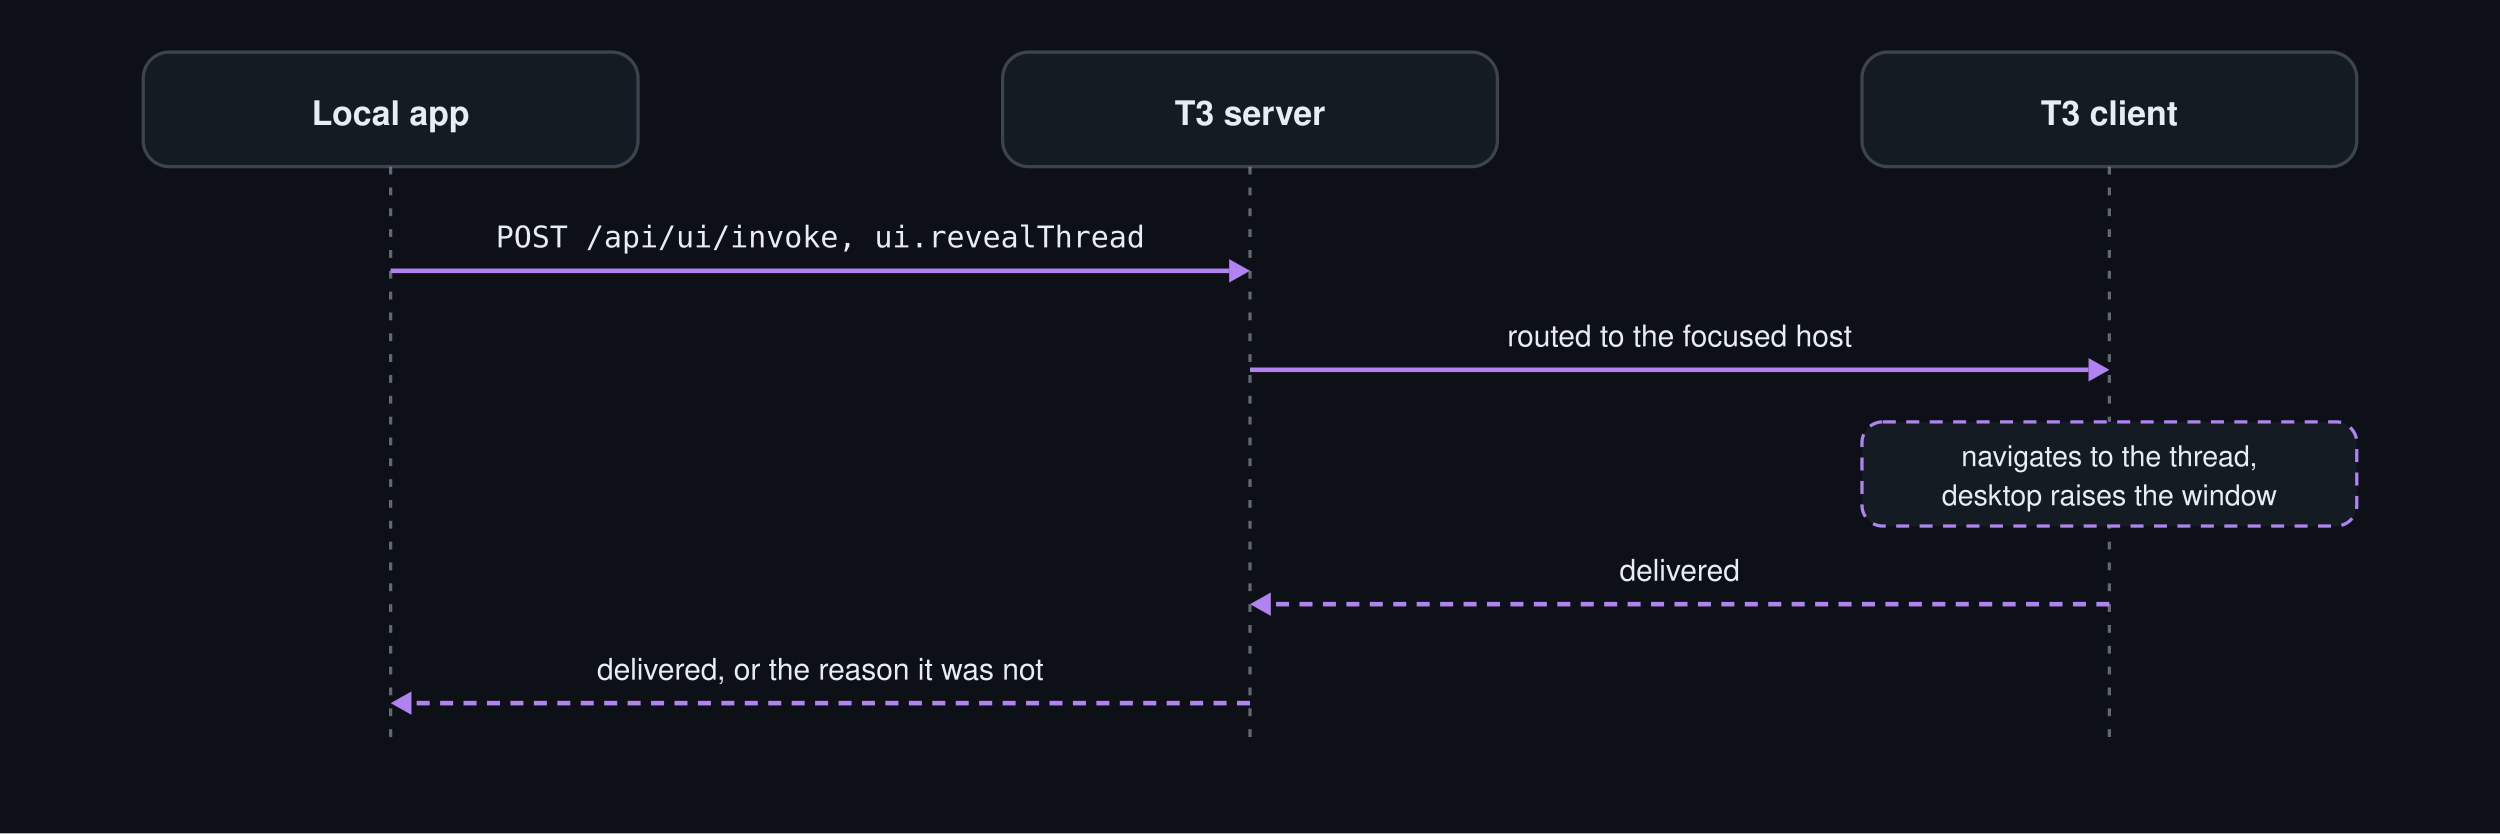
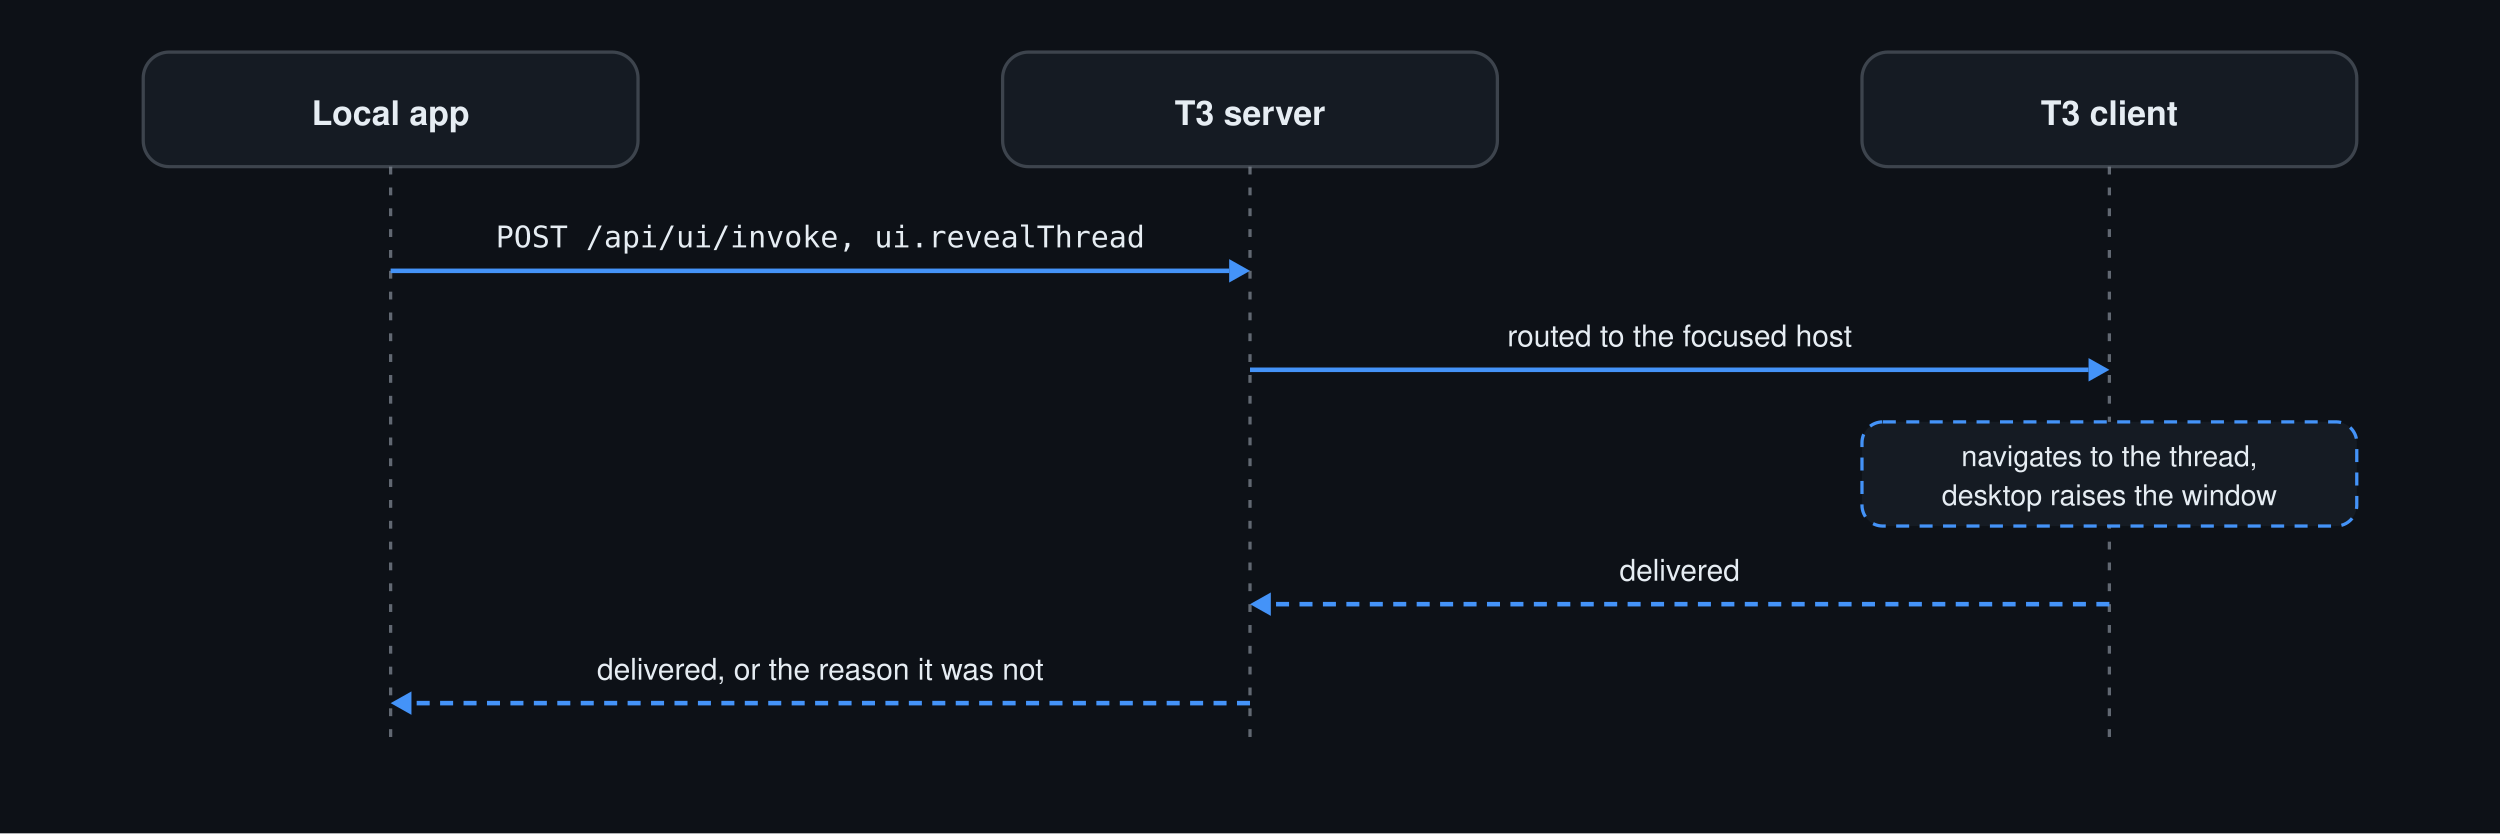
<svg xmlns="http://www.w3.org/2000/svg" viewBox="0 0 960 320" width="960" height="320" role="img">
  <rect width="960" height="320" fill="#0d1117" />
  <rect x="55" y="20" width="190" height="44" rx="10" fill="#151b23" stroke="#3d444d" stroke-width="1.25" />
  <text x="150" y="48" text-anchor="middle" font-family="-apple-system, BlinkMacSystemFont, 'Segoe UI', Helvetica, Arial, sans-serif" font-size="13" font-weight="600" fill="#e6edf3">Local app</text>
  <line x1="150" y1="64" x2="150" y2="288" stroke="#7d8590" stroke-width="1.25" stroke-dasharray="3 5" stroke-opacity="0.75" />
  <rect x="385" y="20" width="190" height="44" rx="10" fill="#151b23" stroke="#3d444d" stroke-width="1.25" />
  <text x="480" y="48" text-anchor="middle" font-family="-apple-system, BlinkMacSystemFont, 'Segoe UI', Helvetica, Arial, sans-serif" font-size="13" font-weight="600" fill="#e6edf3">T3 server</text>
  <line x1="480" y1="64" x2="480" y2="288" stroke="#7d8590" stroke-width="1.25" stroke-dasharray="3 5" stroke-opacity="0.75" />
  <rect x="715" y="20" width="190" height="44" rx="10" fill="#151b23" stroke="#3d444d" stroke-width="1.25" />
  <text x="810" y="48" text-anchor="middle" font-family="-apple-system, BlinkMacSystemFont, 'Segoe UI', Helvetica, Arial, sans-serif" font-size="13" font-weight="600" fill="#e6edf3">T3 client</text>
  <line x1="810" y1="64" x2="810" y2="288" stroke="#7d8590" stroke-width="1.25" stroke-dasharray="3 5" stroke-opacity="0.75" />
-   <line x1="150" y1="104" x2="472" y2="104" stroke="#b083f0" stroke-width="1.75" />
-   <polygon points="480,104 472,99.5 472,108.5" fill="#b083f0" />
+   <line x1="150" y1="104" x2="472" y2="104" stroke="#4493f8" stroke-width="1.75" />
+   <polygon points="480,104 472,99.5 472,108.5" fill="#4493f8" />
  <text x="315" y="95" text-anchor="middle" font-family="ui-monospace, SFMono-Regular, 'SF Mono', Menlo, Consolas, monospace" font-size="11.5" fill="#e6edf3">POST /api/ui/invoke, ui.revealThread</text>
-   <line x1="480" y1="142" x2="802" y2="142" stroke="#b083f0" stroke-width="1.75" />
-   <polygon points="810,142 802,137.5 802,146.5" fill="#b083f0" />
+   <line x1="480" y1="142" x2="802" y2="142" stroke="#4493f8" stroke-width="1.75" />
+   <polygon points="810,142 802,137.5 802,146.5" fill="#4493f8" />
  <text x="645" y="133" text-anchor="middle" font-family="-apple-system, BlinkMacSystemFont, 'Segoe UI', Helvetica, Arial, sans-serif" font-size="11.5" fill="#e6edf3">routed to the focused host</text>
-   <rect x="715" y="162" width="190" height="40" rx="8" fill="#151b23" stroke="#b083f0" stroke-width="1.25" stroke-dasharray="5 4" />
+   <rect x="715" y="162" width="190" height="40" rx="8" fill="#151b23" stroke="#4493f8" stroke-width="1.25" stroke-dasharray="5 4" />
  <text x="810" y="179" text-anchor="middle" font-family="-apple-system, BlinkMacSystemFont, 'Segoe UI', Helvetica, Arial, sans-serif" font-size="11" fill="#e6edf3">navigates to the thread,</text>
  <text x="810" y="194" text-anchor="middle" font-family="-apple-system, BlinkMacSystemFont, 'Segoe UI', Helvetica, Arial, sans-serif" font-size="11" fill="#e6edf3">desktop raises the window</text>
-   <line x1="810" y1="232" x2="488" y2="232" stroke="#b083f0" stroke-width="1.75" stroke-dasharray="5 4" />
-   <polygon points="480,232 488,227.5 488,236.5" fill="#b083f0" />
+   <line x1="810" y1="232" x2="488" y2="232" stroke="#4493f8" stroke-width="1.75" stroke-dasharray="5 4" />
+   <polygon points="480,232 488,227.5 488,236.5" fill="#4493f8" />
  <text x="645" y="223" text-anchor="middle" font-family="-apple-system, BlinkMacSystemFont, 'Segoe UI', Helvetica, Arial, sans-serif" font-size="11.5" fill="#e6edf3">delivered</text>
-   <line x1="480" y1="270" x2="158" y2="270" stroke="#b083f0" stroke-width="1.75" stroke-dasharray="5 4" />
-   <polygon points="150,270 158,265.5 158,274.5" fill="#b083f0" />
+   <line x1="480" y1="270" x2="158" y2="270" stroke="#4493f8" stroke-width="1.75" stroke-dasharray="5 4" />
+   <polygon points="150,270 158,265.5 158,274.5" fill="#4493f8" />
  <text x="315" y="261" text-anchor="middle" font-family="-apple-system, BlinkMacSystemFont, 'Segoe UI', Helvetica, Arial, sans-serif" font-size="11.5" fill="#e6edf3">delivered, or the reason it was not</text>
</svg>
